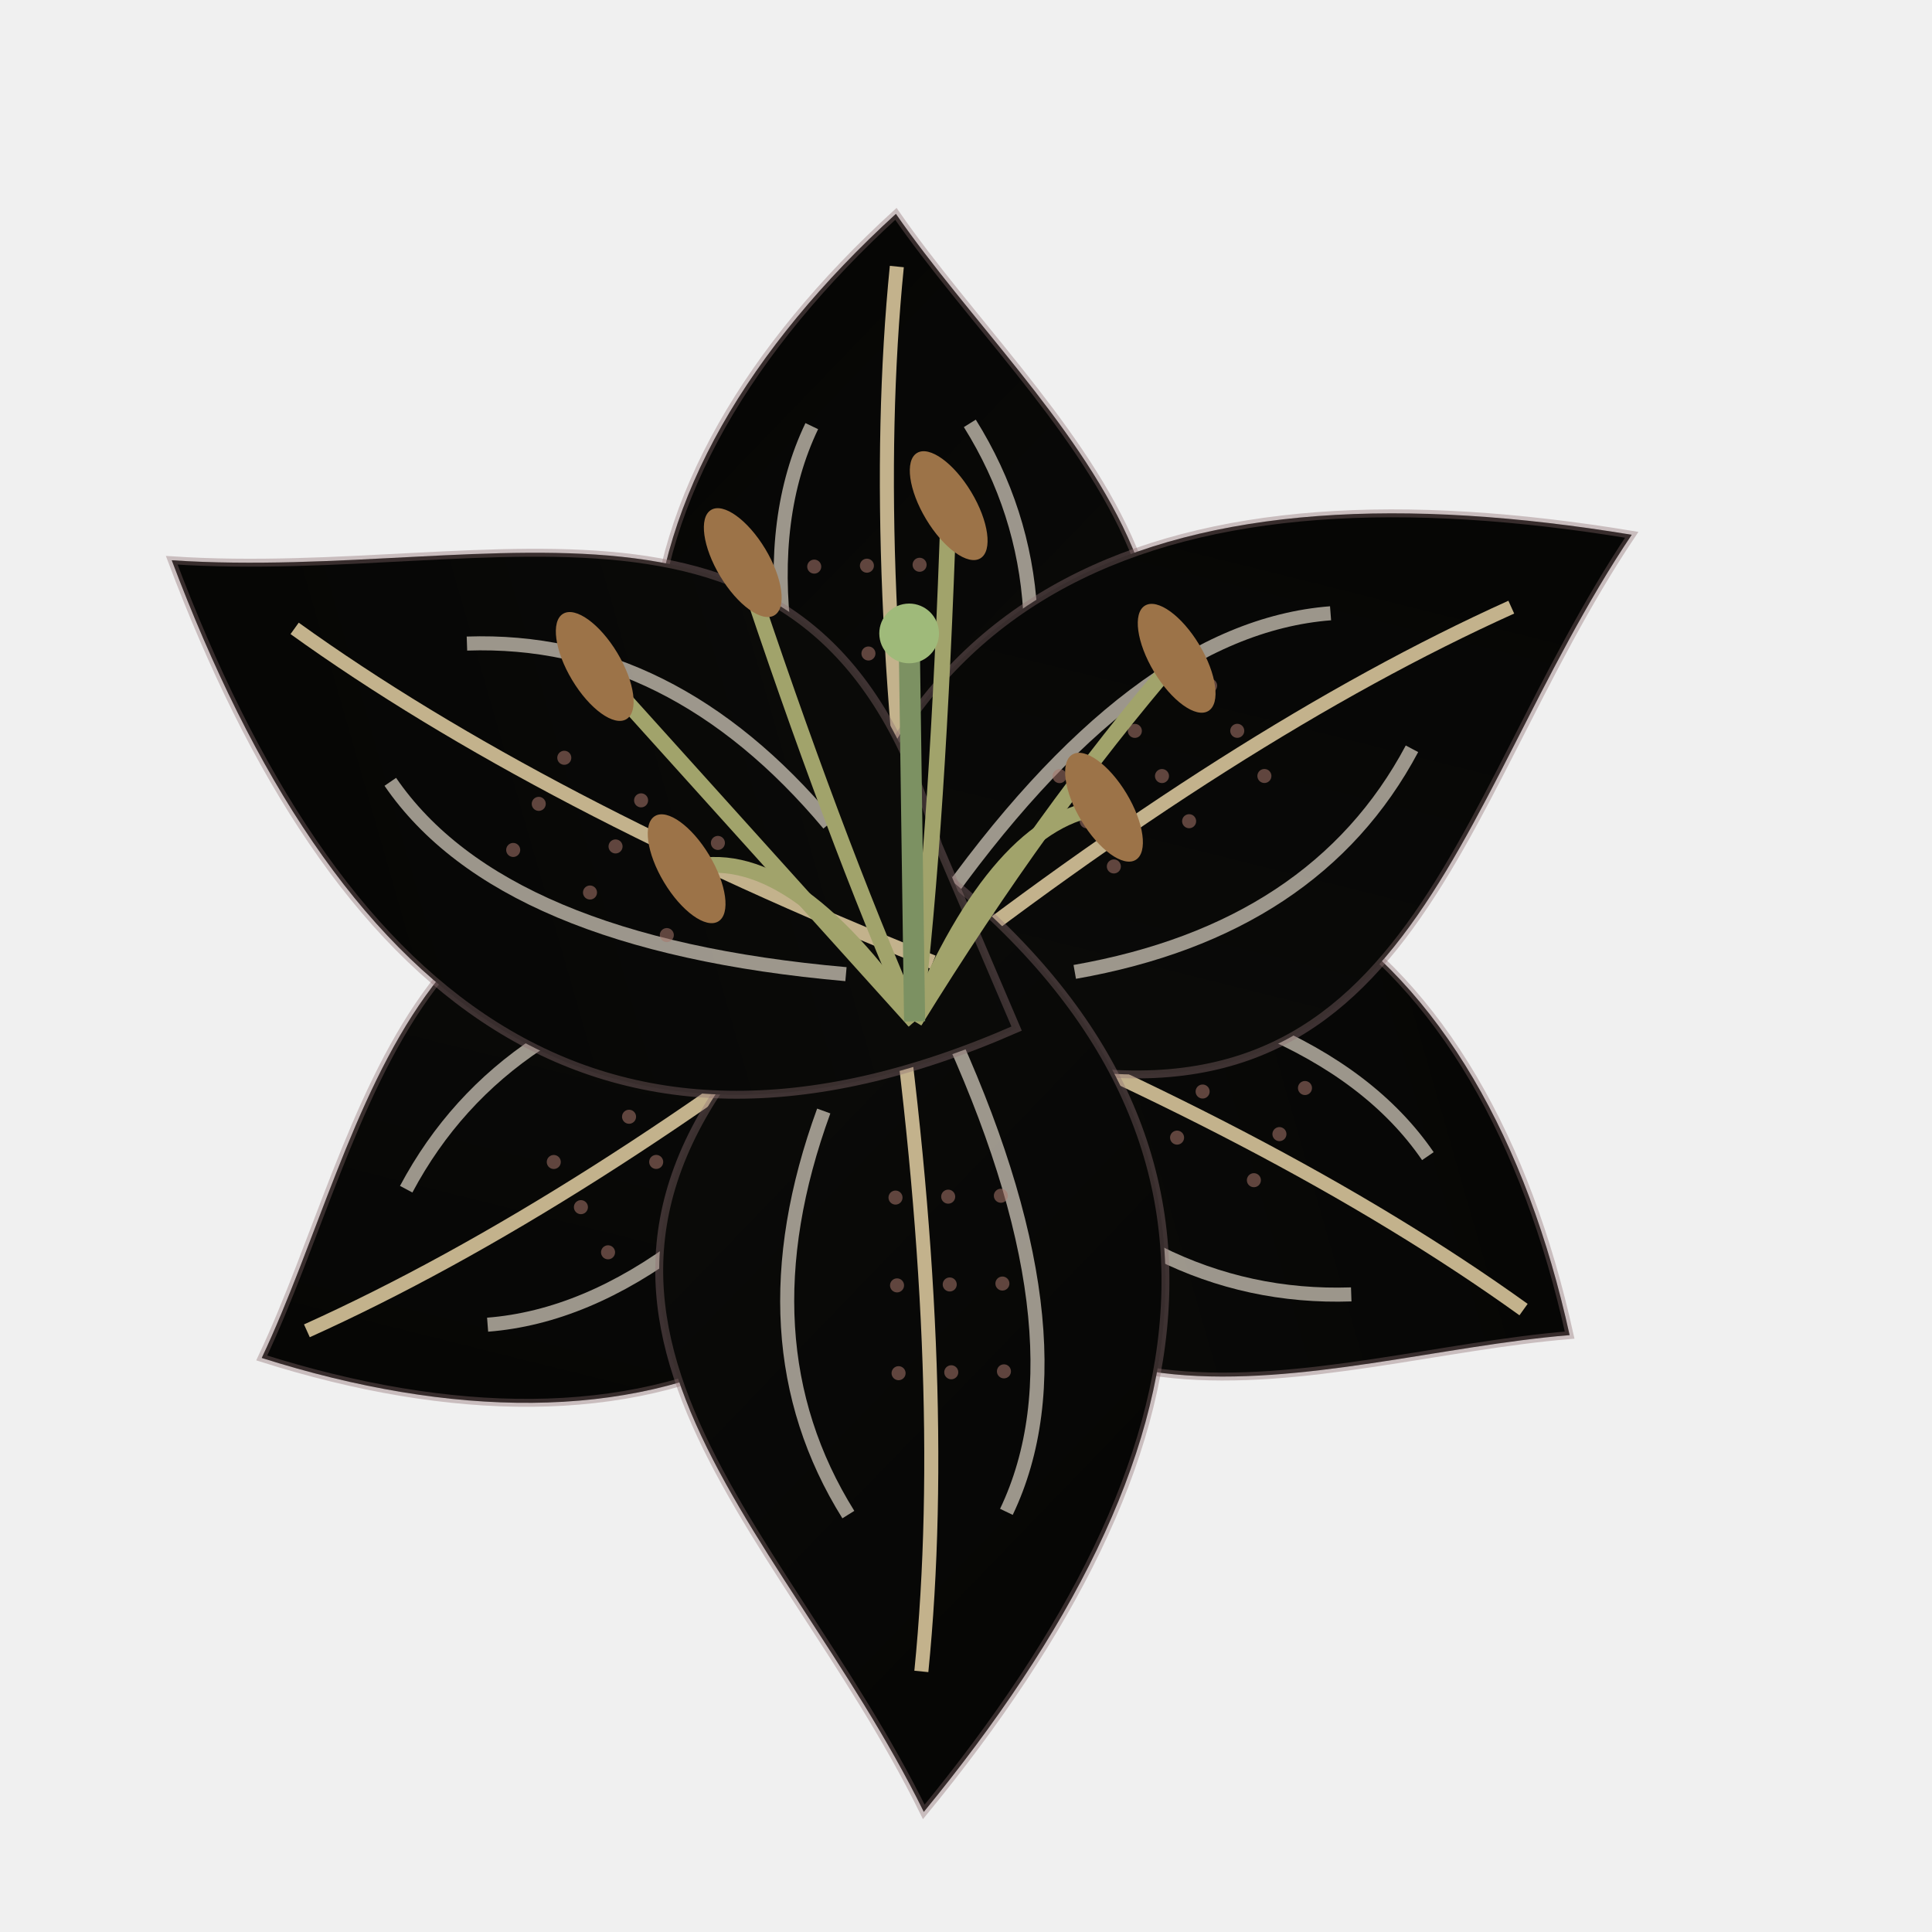
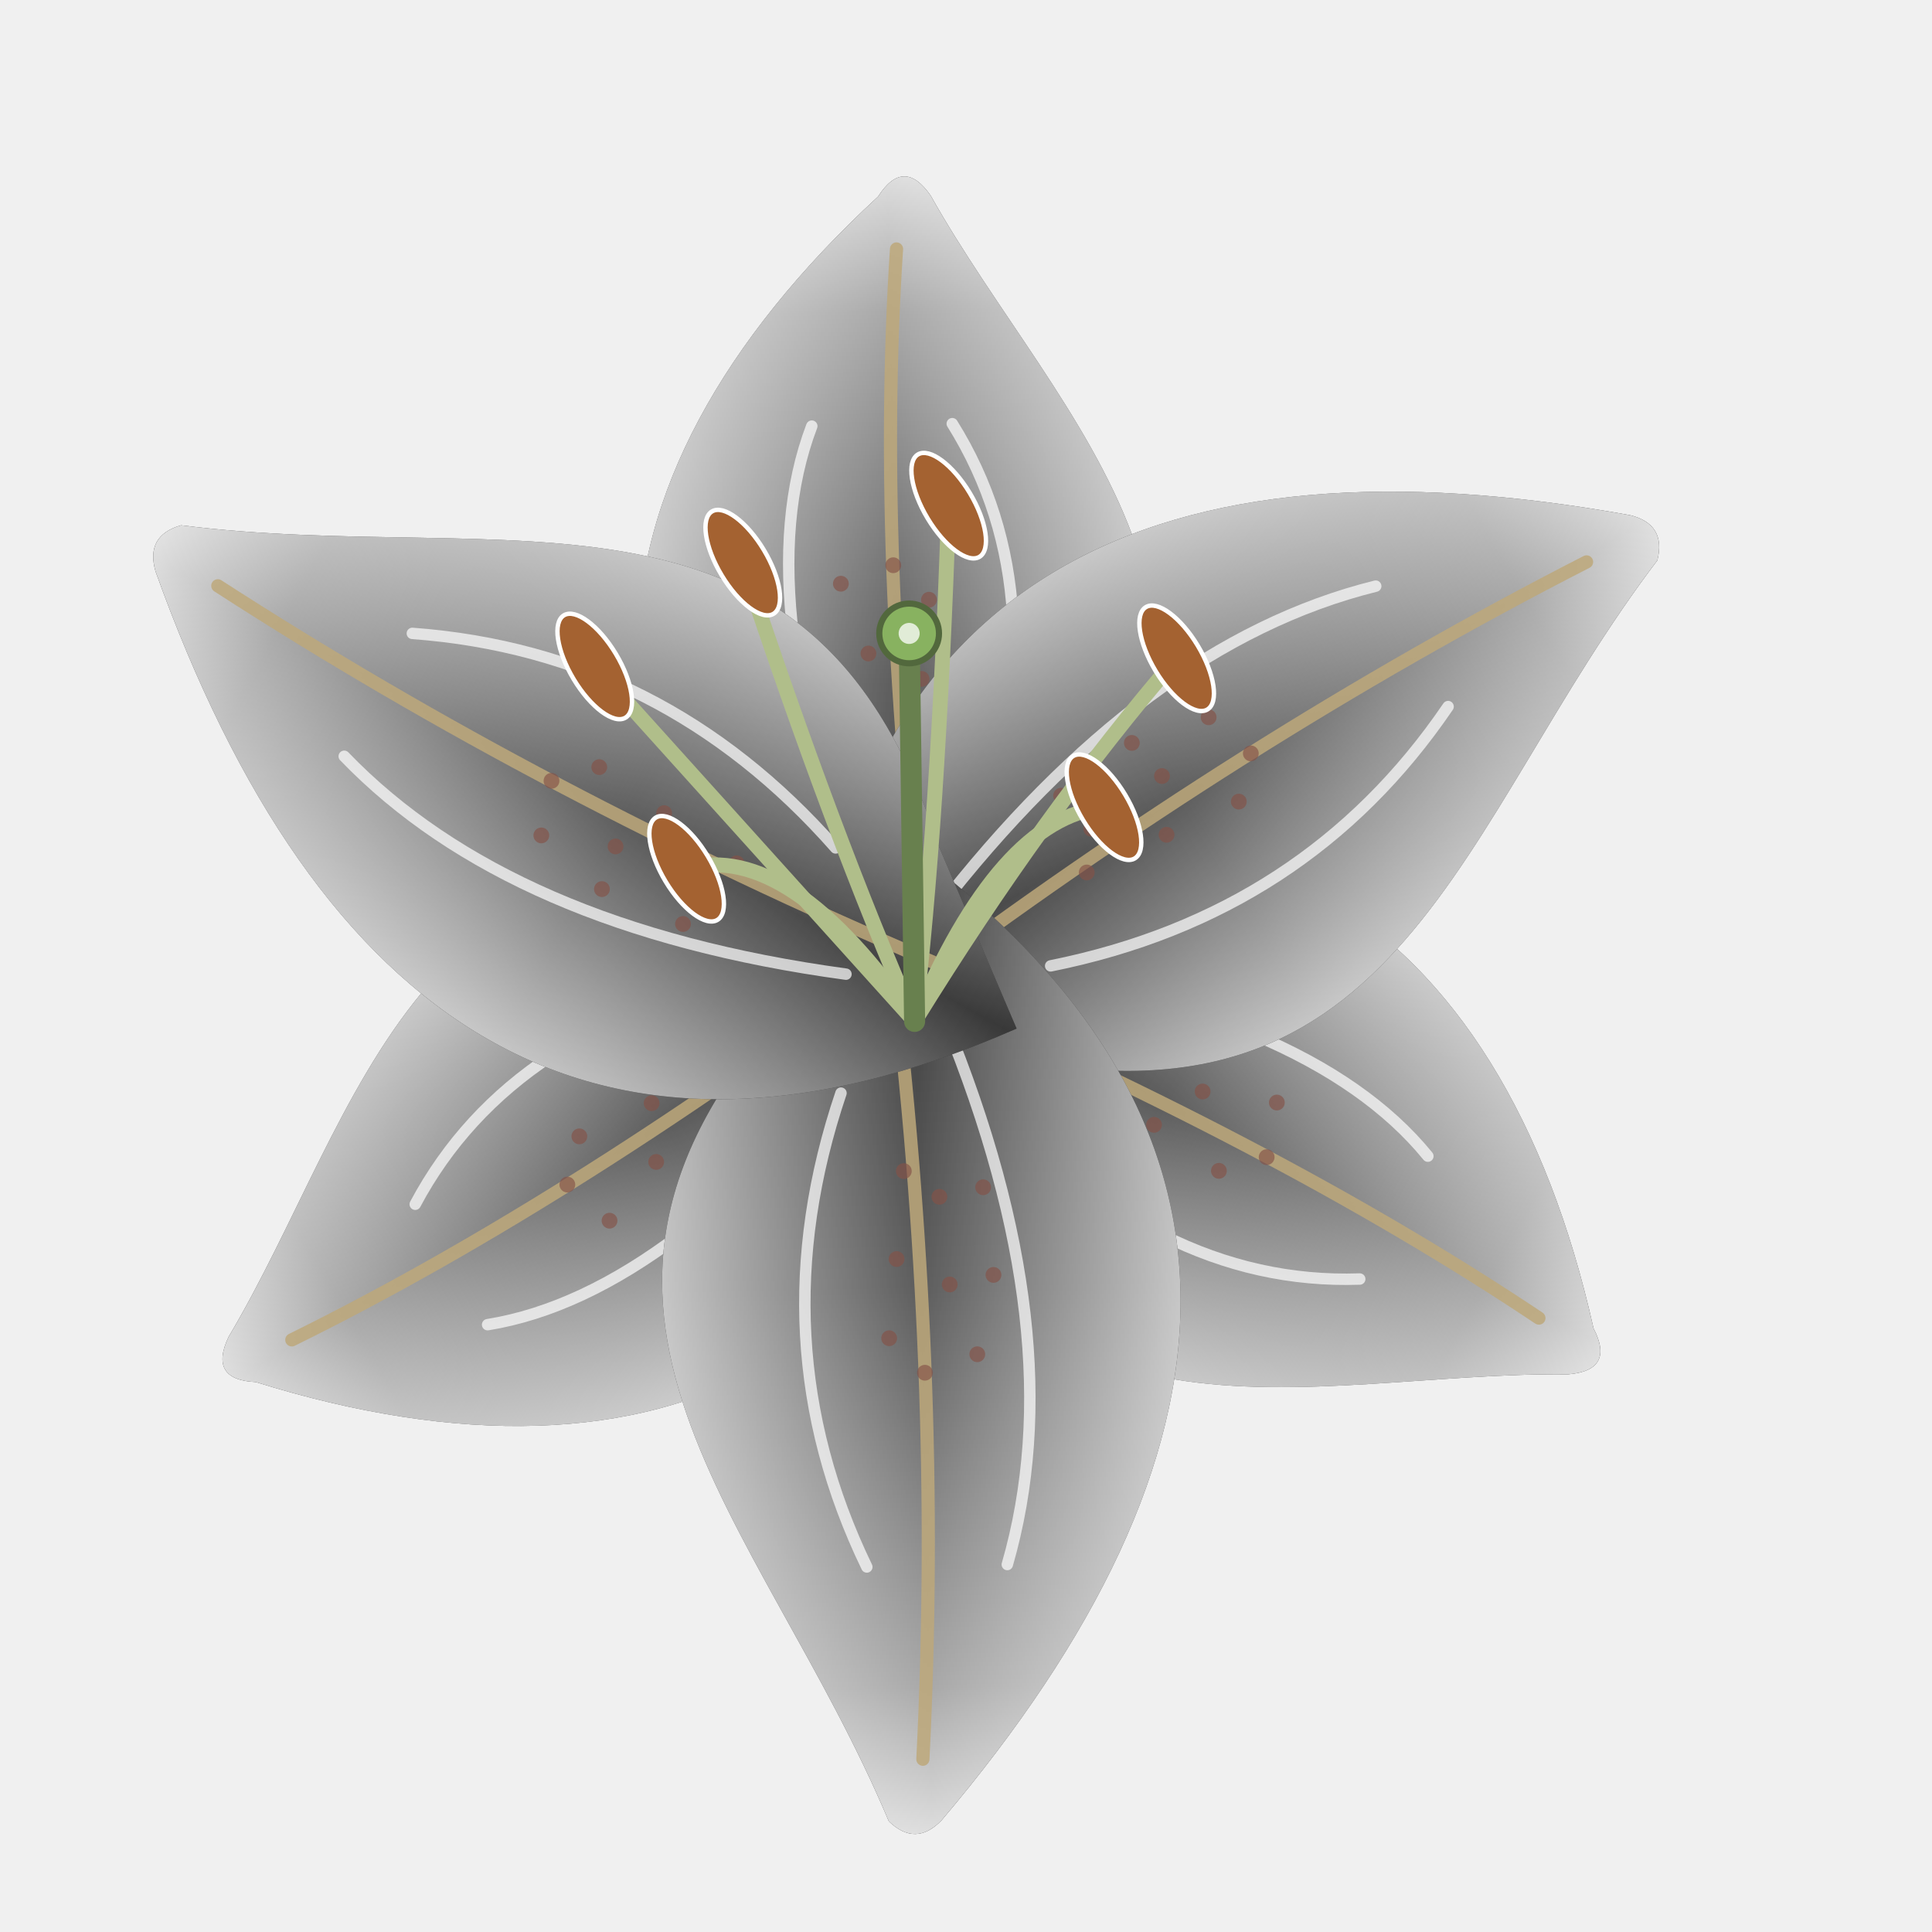
- <svg xmlns="http://www.w3.org/2000/svg" width="110" height="110" viewBox="0 0 110 110">
+ <svg xmlns="http://www.w3.org/2000/svg" width="110" height="110" viewBox="0 0 110 110" stroke-linecap="round" stroke-linejoin="round">
  <defs>
-     <linearGradient id="lily-fold" gradientUnits="userSpaceOnUse" x1="0" y1="0" x2="110" y2="110">
-       <stop offset="0" stop-color="__COLOR__" />
-       <stop offset="1" stop-color="#85856d" />
+     <linearGradient id="lily-glow" x1="0" y1="1" x2="0" y2="0">
+       <stop offset="0%" stop-color="#ffffff" stop-opacity="0.08" />
+       <stop offset="45%" stop-color="#ffffff" stop-opacity="0.25" />
+       <stop offset="85%" stop-color="#ffffff" stop-opacity="0.6" />
+       <stop offset="100%" stop-color="#ffffff" stop-opacity="0.85" />
    </linearGradient>
+     <linearGradient id="lily-edge" x1="0" y1="0" x2="1" y2="0">
+       <stop offset="0%" stop-color="#ffffff" stop-opacity="0.7" />
+       <stop offset="50%" stop-color="#ffffff" stop-opacity="0.15" />
+       <stop offset="100%" stop-color="#ffffff" stop-opacity="0.7" />
+     </linearGradient>
+     <g id="lily-petal-inner">
+       <path d="M55 62 C34 46 36 27 54 11 C55 9.5 56 9.5 57 11 C64 24 78 36 62 53 Z" fill="__COLOR__" />
+       <path d="M55 62 C34 46 36 27 54 11 C55 9.5 56 9.5 57 11 C64 24 78 36 62 53 Z" fill="url(#lily-glow)" />
+       <path d="M55 62 C34 46 36 27 54 11 C55 9.5 56 9.5 57 11 C64 24 78 36 62 53 Z" fill="url(#lily-edge)" />
+       <path d="M56 56 Q53.5 32 55 14" fill="none" stroke="#bda87a" stroke-width="0.75" opacity="0.85" />
+       <path d="M53 52 Q46 34 50 24 M59 48 Q64 34 58 24" fill="none" stroke="#ffffff" stroke-width="0.65" opacity="0.7" />
+       <circle cx="51.5" cy="33.0" r="0.45" fill="#845147" opacity="0.65" />
+       <circle cx="54.5" cy="32.0" r="0.45" fill="#845147" opacity="0.65" />
+       <circle cx="56.5" cy="34.0" r="0.45" fill="#845147" opacity="0.65" />
+       <circle cx="50.5" cy="37.5" r="0.45" fill="#845147" opacity="0.65" />
+       <circle cx="53.0" cy="37.0" r="0.45" fill="#845147" opacity="0.65" />
+       <circle cx="56.0" cy="38.5" r="0.45" fill="#845147" opacity="0.65" />
+       <circle cx="51.0" cy="42.5" r="0.45" fill="#845147" opacity="0.65" />
+       <circle cx="53.5" cy="42.0" r="0.45" fill="#845147" opacity="0.65" />
+       <circle cx="55.5" cy="43.5" r="0.45" fill="#845147" opacity="0.65" />
+     </g>
+     <g id="lily-petal-outer">
+       <path d="M55 62 C34 46 36 27 54 6.5 C55 5.5 56 5.5 57 6.5 C64 24 78 36 62 53 Z" fill="__COLOR__" />
+       <path d="M55 62 C34 46 36 27 54 6.5 C55 5.5 56 5.5 57 6.5 C64 24 78 36 62 53 Z" fill="url(#lily-glow)" />
+       <path d="M55 62 C34 46 36 27 54 6.5 C55 5.5 56 5.5 57 6.5 C64 24 78 36 62 53 Z" fill="url(#lily-edge)" />
+       <path d="M56 56 Q53.5 32 55 10" fill="none" stroke="#bda87a" stroke-width="0.75" opacity="0.85" />
+       <path d="M53 52 Q46 34 50 21 M59 48 Q64 34 58 21" fill="none" stroke="#ffffff" stroke-width="0.65" opacity="0.7" />
+       <circle cx="51.5" cy="33.0" r="0.45" fill="#845147" opacity="0.65" />
+       <circle cx="54.5" cy="32.0" r="0.45" fill="#845147" opacity="0.65" />
+       <circle cx="56.5" cy="34.0" r="0.45" fill="#845147" opacity="0.65" />
+       <circle cx="50.5" cy="37.5" r="0.45" fill="#845147" opacity="0.65" />
+       <circle cx="53.0" cy="37.0" r="0.45" fill="#845147" opacity="0.65" />
+       <circle cx="56.0" cy="38.5" r="0.45" fill="#845147" opacity="0.65" />
+       <circle cx="51.0" cy="42.5" r="0.45" fill="#845147" opacity="0.65" />
+       <circle cx="53.5" cy="42.0" r="0.45" fill="#845147" opacity="0.65" />
+       <circle cx="55.5" cy="43.5" r="0.45" fill="#845147" opacity="0.65" />
+     </g>
  </defs>
  <g transform="rotate(-6 55 86)">
-     <g transform="rotate(5 55 55)">
-       <path d="M55 62C34 46 38 27 55 12C63 24 79 36 62 53Z" fill="__COLOR__" stroke="#8e7175" stroke-opacity=".4" stroke-width=".45" />
-       <path d="M55 62C34 46 38 27 55 12C63 24 79 36 62 53Z" fill="url(#lily-fold)" opacity="0.15" />
-       <path d="M56 56Q53 32 55 15" fill="none" stroke="#c3b28c" stroke-width="0.8" />
-       <path d="M53 52Q45 34 50 24M60 47Q65 34 59 24" fill="none" stroke="#fff5e4" stroke-width="0.8" stroke-opacity=".6" />
-       <circle cx="50.00" cy="32.00" r="0.40" fill="#a7776c" opacity=".55" />
-       <circle cx="53.00" cy="32.00" r="0.40" fill="#a7776c" opacity=".55" />
-       <circle cx="56.00" cy="32.00" r="0.40" fill="#a7776c" opacity=".55" />
-       <circle cx="50.00" cy="37.00" r="0.40" fill="#a7776c" opacity=".55" />
-       <circle cx="53.00" cy="37.00" r="0.40" fill="#a7776c" opacity=".55" />
-       <circle cx="56.00" cy="37.00" r="0.40" fill="#a7776c" opacity=".55" />
-       <circle cx="50.00" cy="42.00" r="0.40" fill="#a7776c" opacity=".55" />
-       <circle cx="53.00" cy="42.00" r="0.40" fill="#a7776c" opacity=".55" />
-       <circle cx="56.00" cy="42.00" r="0.40" fill="#a7776c" opacity=".55" />
-     </g>
-     <g transform="rotate(125 55 55)">
-       <path d="M55 62C34 46 38 27 55 12C63 24 79 36 62 53Z" fill="__COLOR__" stroke="#8e7175" stroke-opacity=".4" stroke-width=".45" />
-       <path d="M55 62C34 46 38 27 55 12C63 24 79 36 62 53Z" fill="url(#lily-fold)" opacity="0.15" />
-       <path d="M56 56Q53 32 55 15" fill="none" stroke="#c3b28c" stroke-width="0.8" />
-       <path d="M53 52Q45 34 50 24M60 47Q65 34 59 24" fill="none" stroke="#fff5e4" stroke-width="0.8" stroke-opacity=".6" />
-       <circle cx="50.00" cy="32.00" r="0.40" fill="#a7776c" opacity=".55" />
-       <circle cx="53.00" cy="32.00" r="0.40" fill="#a7776c" opacity=".55" />
-       <circle cx="56.00" cy="32.00" r="0.40" fill="#a7776c" opacity=".55" />
-       <circle cx="50.00" cy="37.00" r="0.40" fill="#a7776c" opacity=".55" />
-       <circle cx="53.00" cy="37.00" r="0.40" fill="#a7776c" opacity=".55" />
-       <circle cx="56.00" cy="37.00" r="0.40" fill="#a7776c" opacity=".55" />
-       <circle cx="50.00" cy="42.00" r="0.40" fill="#a7776c" opacity=".55" />
-       <circle cx="53.00" cy="42.00" r="0.40" fill="#a7776c" opacity=".55" />
-       <circle cx="56.00" cy="42.00" r="0.40" fill="#a7776c" opacity=".55" />
-     </g>
-     <g transform="rotate(245 55 55)">
-       <path d="M55 62C34 46 38 27 55 12C63 24 79 36 62 53Z" fill="__COLOR__" stroke="#8e7175" stroke-opacity=".4" stroke-width=".45" />
-       <path d="M55 62C34 46 38 27 55 12C63 24 79 36 62 53Z" fill="url(#lily-fold)" opacity="0.15" />
-       <path d="M56 56Q53 32 55 15" fill="none" stroke="#c3b28c" stroke-width="0.8" />
-       <path d="M53 52Q45 34 50 24M60 47Q65 34 59 24" fill="none" stroke="#fff5e4" stroke-width="0.8" stroke-opacity=".6" />
-       <circle cx="50.00" cy="32.00" r="0.40" fill="#a7776c" opacity=".55" />
-       <circle cx="53.00" cy="32.00" r="0.40" fill="#a7776c" opacity=".55" />
-       <circle cx="56.00" cy="32.00" r="0.40" fill="#a7776c" opacity=".55" />
-       <circle cx="50.00" cy="37.00" r="0.40" fill="#a7776c" opacity=".55" />
-       <circle cx="53.00" cy="37.00" r="0.40" fill="#a7776c" opacity=".55" />
-       <circle cx="56.00" cy="37.00" r="0.40" fill="#a7776c" opacity=".55" />
-       <circle cx="50.00" cy="42.00" r="0.40" fill="#a7776c" opacity=".55" />
-       <circle cx="53.00" cy="42.00" r="0.40" fill="#a7776c" opacity=".55" />
-       <circle cx="56.00" cy="42.00" r="0.40" fill="#a7776c" opacity=".55" />
-     </g>
-     <g transform="rotate(65 55 55)">
-       <path d="M55 62C34 46 38 27 55 7C63 24 79 36 62 53Z" fill="__COLOR__" stroke="#8e7175" stroke-opacity=".4" stroke-width=".45" />
-       <path d="M55 62C34 46 38 27 55 7C63 24 79 36 62 53Z" fill="url(#lily-fold)" opacity="0.15" />
-       <path d="M56 56Q53 32 55 15" fill="none" stroke="#c3b28c" stroke-width="0.8" />
-       <path d="M53 52Q45 34 50 24M60 47Q65 34 59 24" fill="none" stroke="#fff5e4" stroke-width="0.8" stroke-opacity=".6" />
-       <circle cx="50.00" cy="32.00" r="0.40" fill="#a7776c" opacity=".55" />
-       <circle cx="53.00" cy="32.00" r="0.40" fill="#a7776c" opacity=".55" />
-       <circle cx="56.00" cy="32.00" r="0.40" fill="#a7776c" opacity=".55" />
-       <circle cx="50.00" cy="37.00" r="0.40" fill="#a7776c" opacity=".55" />
-       <circle cx="53.00" cy="37.00" r="0.40" fill="#a7776c" opacity=".55" />
-       <circle cx="56.00" cy="37.00" r="0.40" fill="#a7776c" opacity=".55" />
-       <circle cx="50.00" cy="42.00" r="0.40" fill="#a7776c" opacity=".55" />
-       <circle cx="53.00" cy="42.00" r="0.40" fill="#a7776c" opacity=".55" />
-       <circle cx="56.00" cy="42.00" r="0.40" fill="#a7776c" opacity=".55" />
-     </g>
-     <g transform="rotate(185 55 55)">
-       <path d="M55 62C34 46 38 27 55 7C63 24 79 36 62 53Z" fill="__COLOR__" stroke="#8e7175" stroke-opacity=".4" stroke-width=".45" />
-       <path d="M55 62C34 46 38 27 55 7C63 24 79 36 62 53Z" fill="url(#lily-fold)" opacity="0.15" />
-       <path d="M56 56Q53 32 55 15" fill="none" stroke="#c3b28c" stroke-width="0.8" />
-       <path d="M53 52Q45 34 50 24M60 47Q65 34 59 24" fill="none" stroke="#fff5e4" stroke-width="0.8" stroke-opacity=".6" />
-       <circle cx="50.00" cy="32.00" r="0.40" fill="#a7776c" opacity=".55" />
-       <circle cx="53.00" cy="32.00" r="0.40" fill="#a7776c" opacity=".55" />
-       <circle cx="56.00" cy="32.00" r="0.40" fill="#a7776c" opacity=".55" />
-       <circle cx="50.00" cy="37.00" r="0.40" fill="#a7776c" opacity=".55" />
-       <circle cx="53.00" cy="37.00" r="0.40" fill="#a7776c" opacity=".55" />
-       <circle cx="56.00" cy="37.00" r="0.40" fill="#a7776c" opacity=".55" />
-       <circle cx="50.00" cy="42.00" r="0.40" fill="#a7776c" opacity=".55" />
-       <circle cx="53.00" cy="42.00" r="0.40" fill="#a7776c" opacity=".55" />
-       <circle cx="56.00" cy="42.00" r="0.40" fill="#a7776c" opacity=".55" />
-     </g>
-     <g transform="rotate(305 55 55)">
-       <path d="M55 62C34 46 38 27 55 7C63 24 79 36 62 53Z" fill="__COLOR__" stroke="#8e7175" stroke-opacity=".4" stroke-width=".45" />
-       <path d="M55 62C34 46 38 27 55 7C63 24 79 36 62 53Z" fill="url(#lily-fold)" opacity="0.15" />
-       <path d="M56 56Q53 32 55 15" fill="none" stroke="#c3b28c" stroke-width="0.8" />
-       <path d="M53 52Q45 34 50 24M60 47Q65 34 59 24" fill="none" stroke="#fff5e4" stroke-width="0.8" stroke-opacity=".6" />
-       <circle cx="50.00" cy="32.00" r="0.40" fill="#a7776c" opacity=".55" />
-       <circle cx="53.00" cy="32.00" r="0.40" fill="#a7776c" opacity=".55" />
-       <circle cx="56.00" cy="32.00" r="0.40" fill="#a7776c" opacity=".55" />
-       <circle cx="50.00" cy="37.00" r="0.40" fill="#a7776c" opacity=".55" />
-       <circle cx="53.00" cy="37.00" r="0.40" fill="#a7776c" opacity=".55" />
-       <circle cx="56.00" cy="37.00" r="0.40" fill="#a7776c" opacity=".55" />
-       <circle cx="50.00" cy="42.00" r="0.40" fill="#a7776c" opacity=".55" />
-       <circle cx="53.00" cy="42.00" r="0.40" fill="#a7776c" opacity=".55" />
-       <circle cx="56.00" cy="42.00" r="0.40" fill="#a7776c" opacity=".55" />
-     </g>
-     <path d="M55 58Q47.0 47 39 36" fill="none" stroke="#a1a36b" stroke-width="0.9" />
-     <ellipse cx="39.00" cy="36.00" rx="1.50" ry="3.50" fill="#9c7348" transform="rotate(-25 39 36)" />
-     <path d="M55 58Q51.5 47 48 31" fill="none" stroke="#a1a36b" stroke-width="0.9" />
-     <ellipse cx="48.00" cy="31.00" rx="1.50" ry="3.50" fill="#9c7348" transform="rotate(-25 48 31)" />
-     <path d="M55 58Q57.5 47 60 29" fill="none" stroke="#a1a36b" stroke-width="0.9" />
-     <ellipse cx="60.00" cy="29.00" rx="1.50" ry="3.50" fill="#9c7348" transform="rotate(-25 60 29)" />
-     <path d="M55 58Q63.5 47 72 39" fill="none" stroke="#a1a36b" stroke-width="0.9" />
-     <ellipse cx="72.00" cy="39.00" rx="1.50" ry="3.50" fill="#9c7348" transform="rotate(-25 72 39)" />
-     <path d="M55 58Q49.0 47 43 48" fill="none" stroke="#a1a36b" stroke-width="0.9" />
-     <ellipse cx="43.00" cy="48.00" rx="1.50" ry="3.50" fill="#9c7348" transform="rotate(-25 43 48)" />
-     <path d="M55 58Q61.0 47 67 47" fill="none" stroke="#a1a36b" stroke-width="0.9" />
-     <ellipse cx="67.00" cy="47.00" rx="1.50" ry="3.50" fill="#9c7348" transform="rotate(-25 67 47)" />
-     <path d="M55 58L57 36" fill="none" stroke="#7c9162" stroke-width="1.2" />
-     <circle cx="57.00" cy="36.00" r="1.70" fill="#9fba7a" />
+     <use href="#lily-petal-inner" transform="rotate(5 55 55)" />
+     <use href="#lily-petal-inner" transform="rotate(125 55 55)" />
+     <use href="#lily-petal-inner" transform="rotate(245 55 55)" />
+     <use href="#lily-petal-outer" transform="rotate(65 55 55)" />
+     <use href="#lily-petal-outer" transform="rotate(185 55 55)" />
+     <use href="#lily-petal-outer" transform="rotate(305 55 55)" />
+     <path d="M55 58 Q47 47 39 36" fill="none" stroke="#b0be8a" stroke-width="0.85" />
+     <ellipse cx="39" cy="36" rx="1.4" ry="3.4" fill="#a46231" stroke="#ffffff" stroke-width="0.25" transform="rotate(-25 39 36)" />
+     <path d="M55 58 Q51.5 47 48 31" fill="none" stroke="#b0be8a" stroke-width="0.85" />
+     <ellipse cx="48" cy="31" rx="1.4" ry="3.4" fill="#a46231" stroke="#ffffff" stroke-width="0.25" transform="rotate(-25 48 31)" />
+     <path d="M55 58 Q57.5 47 60 29" fill="none" stroke="#b0be8a" stroke-width="0.85" />
+     <ellipse cx="60" cy="29" rx="1.4" ry="3.4" fill="#a46231" stroke="#ffffff" stroke-width="0.25" transform="rotate(-25 60 29)" />
+     <path d="M55 58 Q63.5 47 72 39" fill="none" stroke="#b0be8a" stroke-width="0.85" />
+     <ellipse cx="72" cy="39" rx="1.4" ry="3.4" fill="#a46231" stroke="#ffffff" stroke-width="0.25" transform="rotate(-25 72 39)" />
+     <path d="M55 58 Q49 47 43 48" fill="none" stroke="#b0be8a" stroke-width="0.85" />
+     <ellipse cx="43" cy="48" rx="1.4" ry="3.4" fill="#a46231" stroke="#ffffff" stroke-width="0.25" transform="rotate(-25 43 48)" />
+     <path d="M55 58 Q61 47 67 47" fill="none" stroke="#b0be8a" stroke-width="0.85" />
+     <ellipse cx="67" cy="47" rx="1.4" ry="3.4" fill="#a46231" stroke="#ffffff" stroke-width="0.25" transform="rotate(-25 67 47)" />
+     <path d="M55 58 L57 36" fill="none" stroke="#68804e" stroke-width="1.2" />
+     <circle cx="57" cy="36" r="1.7" fill="#88b260" stroke="#52683d" stroke-width="0.35" />
+     <circle cx="57" cy="36" r="0.6" fill="#ffffff" opacity="0.75" />
  </g>
</svg>
